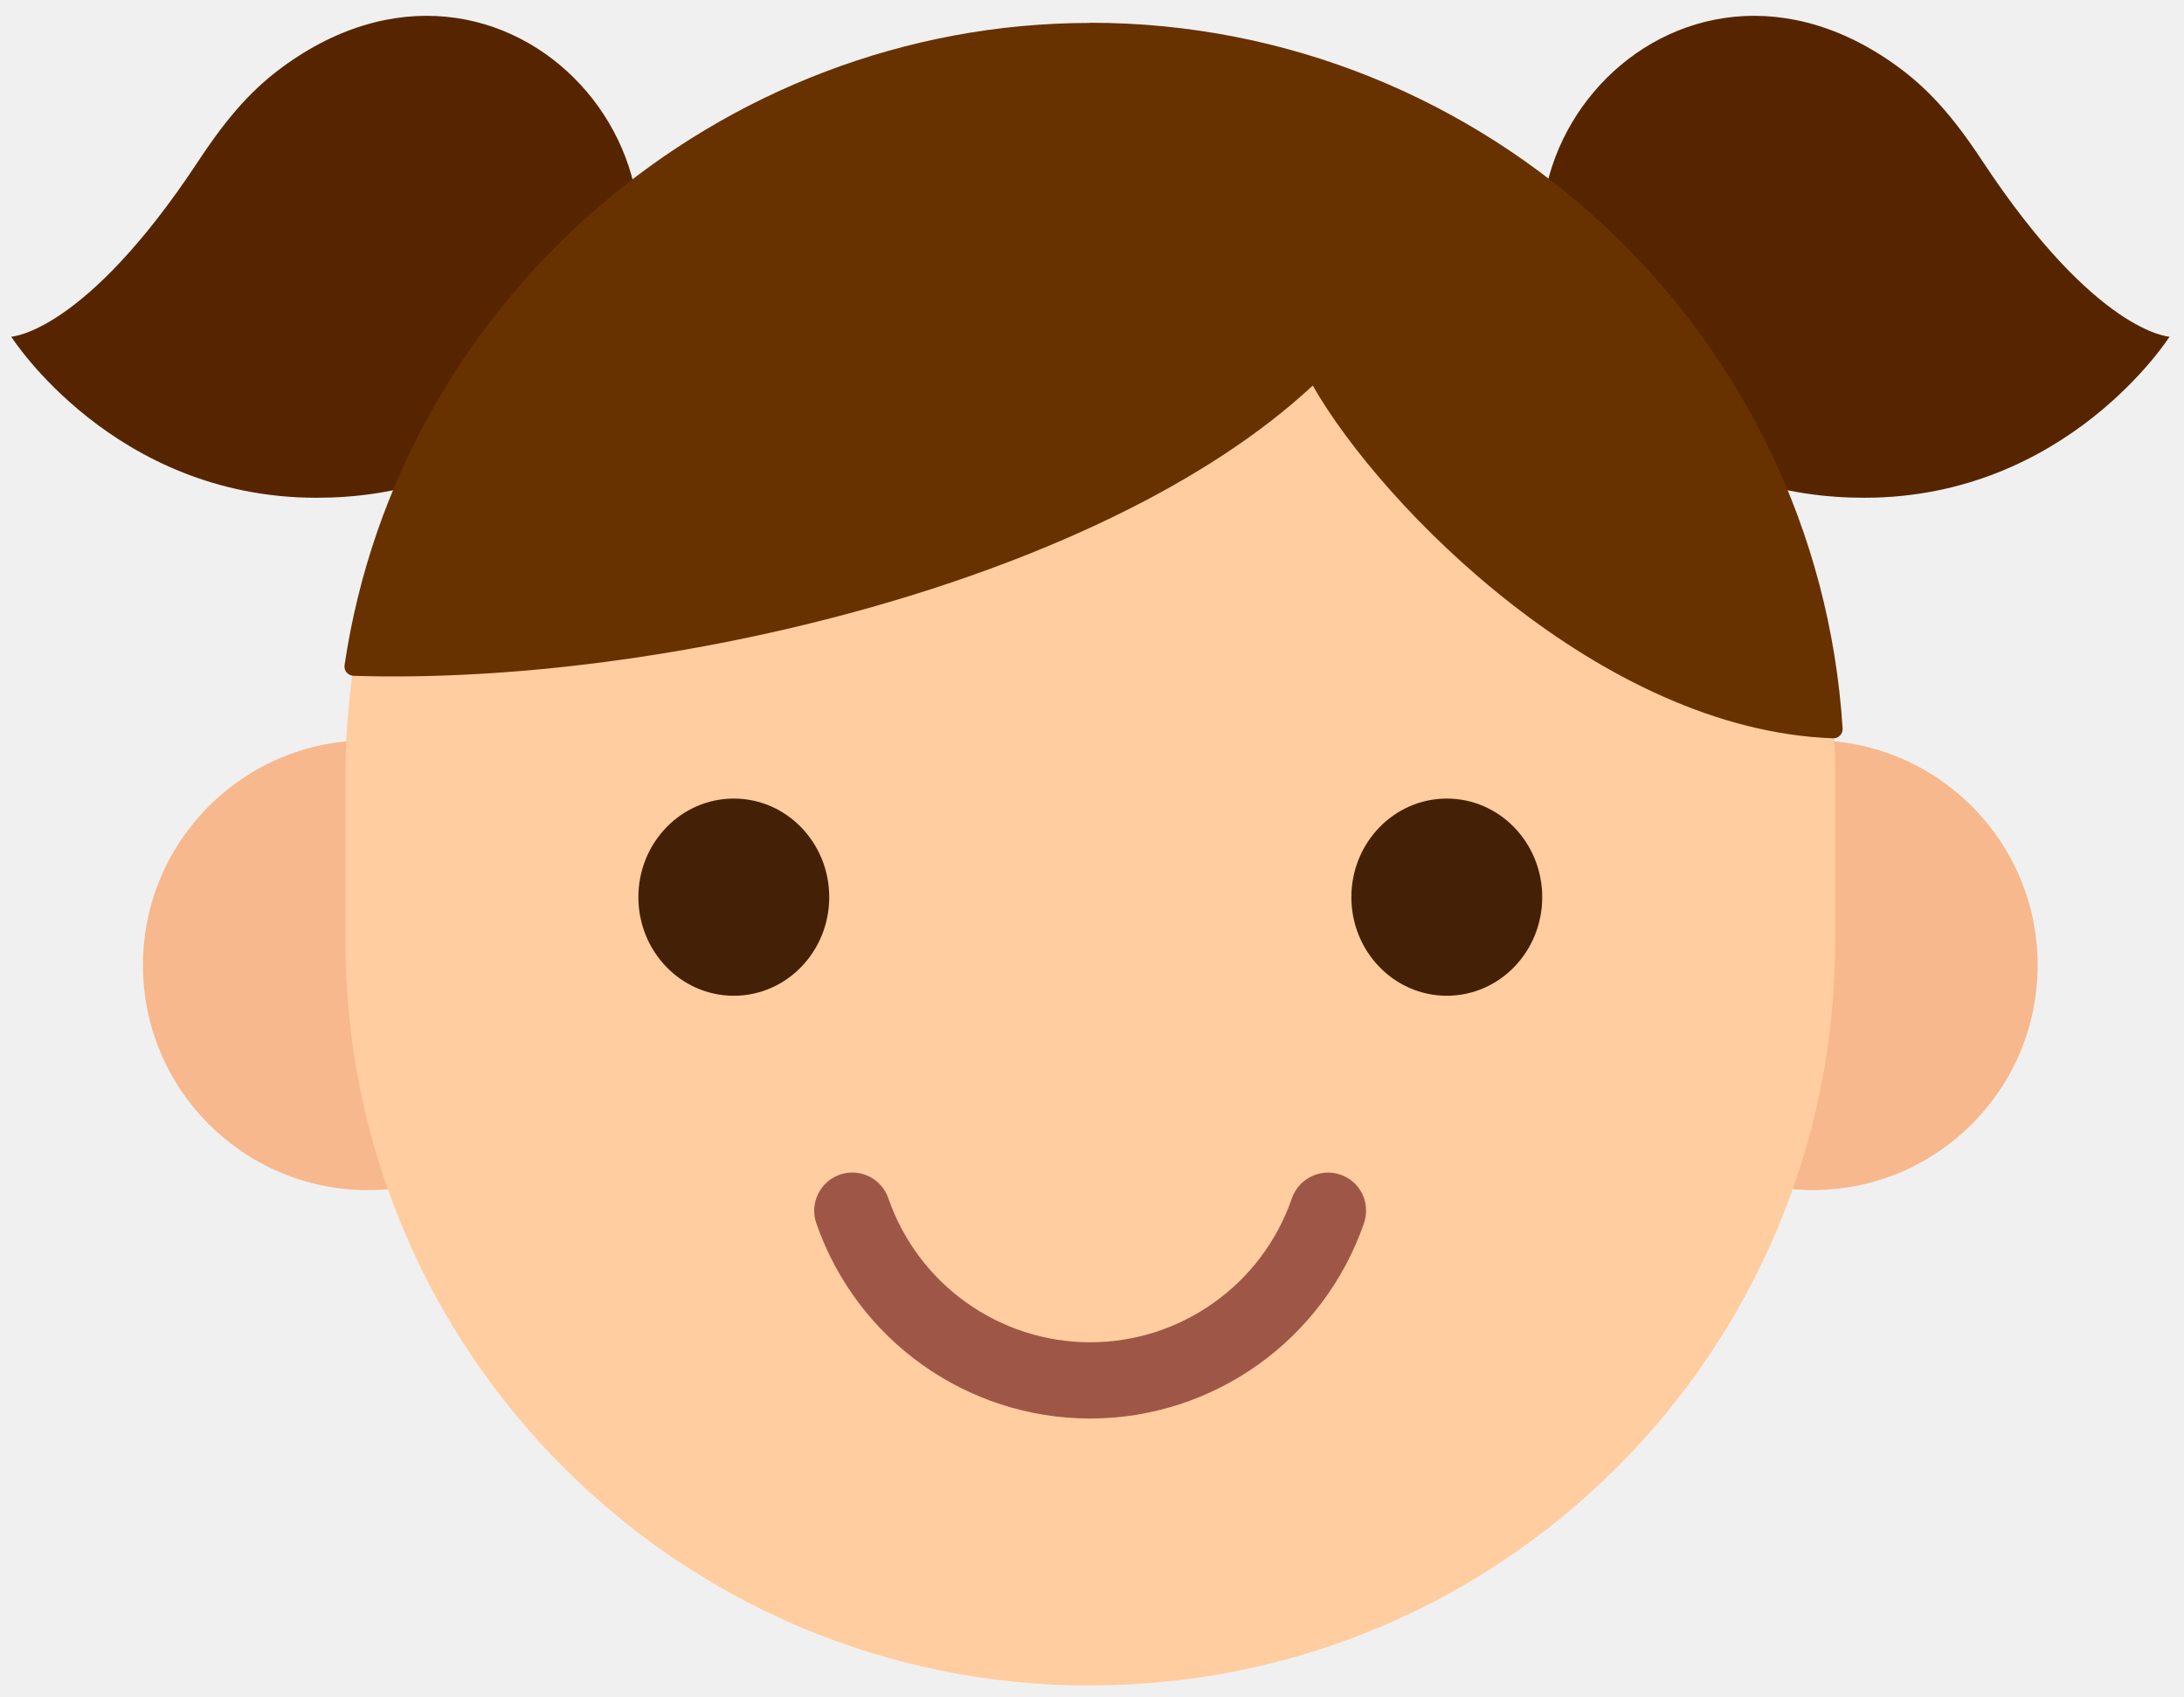
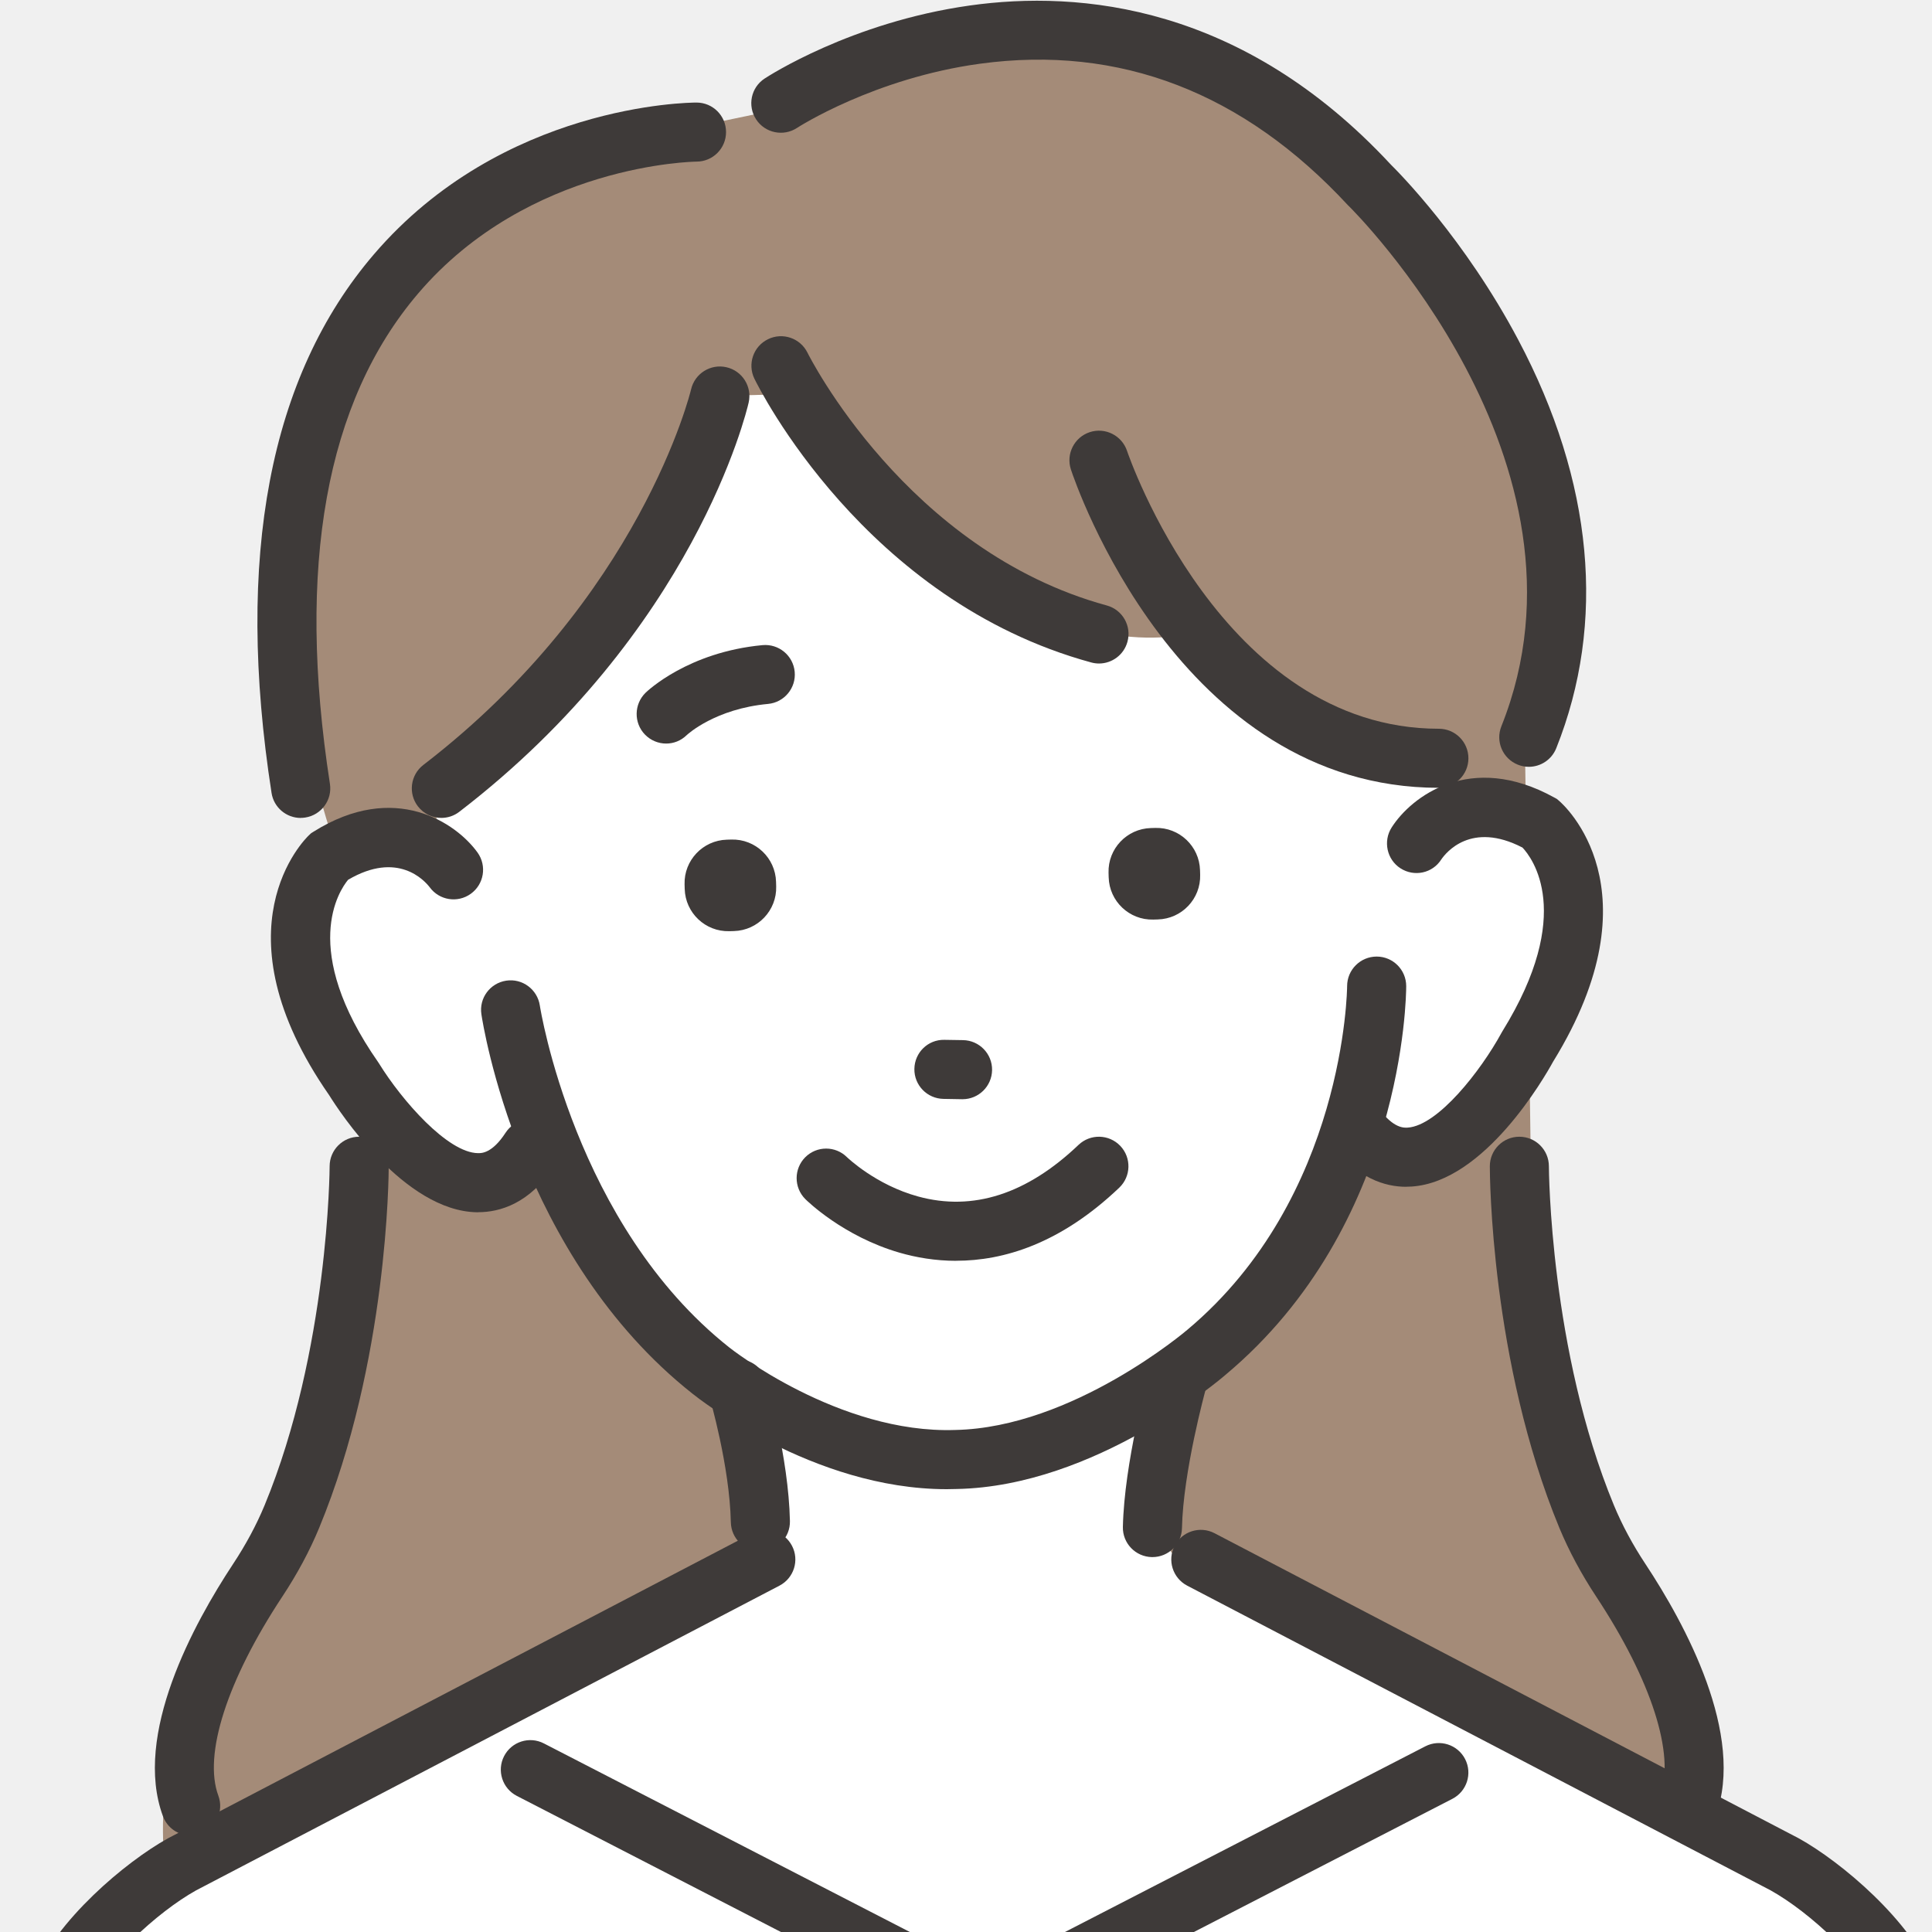
- <svg xmlns="http://www.w3.org/2000/svg" width="130" height="101" viewBox="0 0 130 101" fill="none">
-   <g id="c1-2">
-     <path id="Vector" d="M34.149 23.136C45.139 11.556 30.919 -5.964 17.099 3.786C15.069 5.216 13.569 6.916 11.789 9.616C5.029 19.856 0.669 20.046 0.669 20.046C0.669 20.046 6.749 29.636 18.839 29.636C23.269 29.636 29.099 28.466 34.159 23.136H34.149Z" fill="#562500" />
-     <path id="Vector_2" d="M95.659 23.136C84.669 11.556 98.889 -5.964 112.709 3.786C114.739 5.216 116.239 6.916 118.019 9.616C124.779 19.856 129.139 20.046 129.139 20.046C129.139 20.046 123.059 29.636 110.969 29.636C106.539 29.636 100.709 28.466 95.649 23.136H95.659Z" fill="#562500" />
-     <path id="Vector_3" d="M21.899 70.856C29.294 70.856 35.289 64.861 35.289 57.466C35.289 50.071 29.294 44.076 21.899 44.076C14.504 44.076 8.509 50.071 8.509 57.466C8.509 64.861 14.504 70.856 21.899 70.856Z" fill="#F7B88D" />
-     <path id="Vector_4" d="M107.899 70.856C115.294 70.856 121.289 64.861 121.289 57.466C121.289 50.071 115.294 44.076 107.899 44.076C100.504 44.076 94.509 50.071 94.509 57.466C94.509 64.861 100.504 70.856 107.899 70.856Z" fill="#F7B88D" />
-     <path id="Vector_5" d="M64.899 100.356C40.409 100.356 20.559 80.505 20.559 56.016V46.245C20.559 43.465 20.819 40.736 21.309 38.096C35.379 21.686 45.569 10.685 67.279 10.685C90.529 10.685 96.249 22.055 109.089 42.556C109.189 43.776 109.239 44.995 109.239 46.236V56.005C109.239 80.496 89.389 100.346 64.899 100.346V100.356Z" fill="#FFCD9F" />
-     <path id="Vector_6" d="M49.359 53.415C49.359 56.655 46.819 59.285 43.679 59.285C40.539 59.285 37.999 56.655 37.999 53.415C37.999 50.175 40.539 47.545 43.679 47.545C46.819 47.545 49.359 50.175 49.359 53.415Z" fill="#442106" />
-     <path id="Vector_7" d="M91.799 53.415C91.799 56.655 89.26 59.285 86.12 59.285C82.98 59.285 80.439 56.655 80.439 53.415C80.439 50.175 82.98 47.545 86.12 47.545C89.26 47.545 91.799 50.175 91.799 53.415Z" fill="#442106" />
-     <path id="Vector_8" d="M64.899 84.456C57.549 84.456 50.999 79.786 48.589 72.826C48.179 71.646 48.809 70.346 49.989 69.936C51.179 69.526 52.469 70.156 52.879 71.346C54.649 76.466 59.479 79.916 64.889 79.916C70.299 79.916 75.129 76.476 76.899 71.346C77.309 70.156 78.609 69.536 79.789 69.936C80.979 70.346 81.599 71.636 81.189 72.826C78.789 79.776 72.229 84.456 64.879 84.456H64.899Z" fill="#9E5747" />
-     <path id="Vector_9" d="M64.899 1.365C42.829 1.365 23.739 17.805 20.509 39.605C20.489 39.755 20.529 39.916 20.629 40.035C20.729 40.156 20.879 40.225 21.029 40.236C39.499 40.825 65.699 34.535 78.139 22.956C82.289 30.206 95.349 43.486 109.119 43.956H109.139C109.289 43.956 109.429 43.895 109.529 43.785C109.639 43.675 109.689 43.526 109.679 43.365C108.189 19.805 88.509 1.355 64.889 1.355L64.899 1.365Z" fill="#683100" />
+ <svg xmlns="http://www.w3.org/2000/svg" width="60" height="60" viewBox="0 0 60 60" fill="none">
+   <g id="31" clip-path="url(#clip0_536_47940)">
+     <g id="Clip path group">
+       <mask id="mask0_536_47940" style="mask-type:luminance" maskUnits="userSpaceOnUse" x="-9" y="-5" width="80" height="81">
+         <g id="clippath">
+           <path id="Vector" d="M59.112 63.372C74.685 47.799 74.685 22.55 59.112 6.976C43.538 -8.597 18.289 -8.597 2.716 6.976C-12.858 22.55 -12.858 47.799 2.716 63.372C18.289 78.946 43.538 78.946 59.112 63.372Z" fill="white" />
+         </g>
+       </mask>
+       <g mask="url(#mask0_536_47940)">
+         <g id="Group">
+           <g id="Clip path group_2">
+             <mask id="mask1_536_47940" style="mask-type:luminance" maskUnits="userSpaceOnUse" x="-5" y="-3" width="69" height="80">
+               <g id="clippath_2">
+                 <path id="Vector_2" d="M63.61 -2.175H-4.558V76.243H63.61V-2.175Z" fill="white" />
+               </g>
+             </mask>
+             <g mask="url(#mask1_536_47940)">
+               <g id="Group_2">
+                 <path id="Vector_3" d="M10.39 26.211C10.39 26.211 3.665 8.011 19.756 4.32L24.131 3.406C24.131 3.406 32.91 -3.285 42.63 6.685C42.63 6.685 50.711 12.151 47.358 23.095L47.608 40.906C47.608 40.906 50.148 49.149 52.485 53.751C52.485 53.751 52.35 56.549 52.35 59.141L5.25 58.781C5.25 58.781 4.299 55.039 6.657 50.487C6.657 50.487 10.353 43.827 11.577 35.189L10.39 26.211Z" fill="#A48B78" />
+                 <path id="Vector_4" d="M22.916 43.131L23.782 48.431L7.1 57.142C7.1 57.142 1.975 59.237 1.367 64.741L-3.691 115.475L-1.971 117.473L8.439 119.525L9.461 112.792C9.461 112.792 36.597 115.862 51.747 112.035L53.269 114.365L54.359 121.071L67.38 117.739L59.878 65.136C59.878 65.136 60.109 58.166 52.416 56.089L36.553 48.432L35.788 47.441L37.291 39.126L22.914 43.132L22.916 43.131Z" fill="white" />
+                 <path id="Vector_5" d="M13.68 15.221C13.68 15.221 12.553 24.386 14.088 27.012C14.088 27.012 9.973 24.176 9.343 29.284C9.343 29.284 10.249 38.763 16.667 36.187C16.667 36.187 20.844 46.38 29.713 46.012C29.713 46.012 39.801 45.014 41.877 34.653C41.877 34.653 44.801 38.38 47.613 32.215C47.613 32.215 52.754 24.506 44.914 25.462L45.427 15.972L34.652 8.529L20.168 7.997L13.678 15.218L13.68 15.221Z" fill="white" />
+                 <path id="Vector_6" d="M22.358 12.298C22.358 12.298 17.762 21.159 14.137 23.585L12.904 26.159L11.154 24.483L12.573 14.293C12.573 14.293 16.439 2.641 34.623 5.717L45.473 13.493L45.983 23.583C45.983 23.583 42.056 23.698 37.178 19.621C37.178 19.621 33.572 20.825 29.304 17.032L25.658 12.203L22.358 12.298Z" fill="#A48B78" />
+                 <path id="Vector_7" d="M23.614 48.175C23.116 48.175 22.708 47.777 22.697 47.277C22.661 45.529 22.042 43.412 22.035 43.39C21.893 42.904 22.17 42.394 22.655 42.25C23.141 42.106 23.651 42.383 23.795 42.869C23.823 42.965 24.489 45.24 24.532 47.238C24.543 47.744 24.14 48.163 23.633 48.174C23.627 48.174 23.621 48.174 23.614 48.174V48.175Z" fill="#3E3A39" />
+                 <path id="Vector_8" d="M35.79 48.357C35.79 48.357 35.777 48.357 35.771 48.357C35.264 48.346 34.861 47.928 34.872 47.421C34.915 45.431 35.641 42.788 35.67 42.676C35.805 42.189 36.312 41.902 36.799 42.037C37.287 42.172 37.574 42.676 37.439 43.166C37.433 43.191 36.743 45.701 36.707 47.459C36.696 47.959 36.288 48.357 35.79 48.357Z" fill="#3E3A39" />
+                 <path id="Vector_9" d="M29.4 46.248C25.237 46.248 21.661 43.407 21.507 43.283C16.124 39.028 14.995 31.804 14.95 31.498C14.874 30.996 15.221 30.53 15.723 30.455C16.223 30.38 16.69 30.727 16.765 31.228C16.775 31.296 17.844 38.047 22.653 41.85C22.692 41.881 26.051 44.534 29.667 44.409C33.309 44.335 36.841 41.326 36.877 41.295C41.777 37.188 41.836 30.689 41.836 30.625C41.836 30.118 42.247 29.707 42.754 29.707C43.26 29.707 43.671 30.118 43.671 30.625C43.671 30.926 43.605 38.051 38.065 42.692C37.913 42.824 34.018 46.157 29.717 46.242C29.612 46.245 29.507 46.248 29.402 46.248H29.4Z" fill="#3E3A39" />
+                 <path id="Vector_10" d="M20.688 23.092C20.45 23.092 20.21 22.998 20.03 22.813C19.677 22.449 19.688 21.866 20.05 21.513C20.103 21.461 21.37 20.251 23.681 20.035C24.185 19.989 24.633 20.358 24.68 20.863C24.727 21.367 24.357 21.814 23.852 21.861C22.217 22.013 21.359 22.799 21.323 22.833C21.146 23.006 20.917 23.092 20.688 23.092Z" fill="#3E3A39" />
+                 <path id="Vector_11" d="M29.892 34.137C29.892 34.137 29.883 34.137 29.878 34.137L29.3 34.127C28.793 34.119 28.389 33.702 28.397 33.196C28.404 32.689 28.818 32.282 29.328 32.293L29.907 32.302C30.413 32.31 30.818 32.727 30.81 33.233C30.802 33.735 30.393 34.137 29.892 34.137Z" fill="#3E3A39" />
+                 <path id="Vector_12" d="M35.739 25.716L35.882 25.712C36.626 25.692 37.248 26.281 37.268 27.025L37.272 27.168C37.293 27.912 36.704 28.534 35.96 28.554L35.817 28.558C35.073 28.579 34.451 27.99 34.431 27.246L34.427 27.103C34.406 26.358 34.995 25.737 35.739 25.716Z" fill="#3E3A39" />
+                 <path id="Vector_13" d="M22.574 26.077L22.715 26.073C23.459 26.053 24.081 26.641 24.101 27.386L24.105 27.529C24.126 28.273 23.537 28.895 22.793 28.915L22.65 28.919C21.906 28.939 21.284 28.351 21.264 27.606L21.26 27.464C21.239 26.719 21.828 26.098 22.572 26.077L22.574 26.077Z" fill="#3E3A39" />
+                 <path id="Vector_14" d="M29.697 39.156C29.043 39.156 28.45 39.051 27.942 38.905C26.183 38.397 25.055 37.284 25.008 37.237C24.651 36.878 24.651 36.298 25.008 35.939C25.366 35.581 25.945 35.581 26.303 35.937C26.326 35.957 27.199 36.799 28.513 37.158C30.214 37.624 31.89 37.085 33.494 35.556C33.861 35.206 34.441 35.22 34.791 35.586C35.141 35.953 35.127 36.533 34.761 36.883C32.928 38.631 31.16 39.154 29.697 39.154V39.156Z" fill="#3E3A39" />
+                 <path id="Vector_15" d="M14.852 37.648C14.841 37.648 14.832 37.648 14.821 37.648C12.549 37.62 10.515 34.482 10.225 34.016C6.631 28.847 9.471 26.055 9.595 25.939L9.661 25.877L9.738 25.828C12.261 24.246 14.172 25.56 14.831 26.477C15.125 26.888 15.033 27.462 14.62 27.758C14.211 28.052 13.643 27.961 13.346 27.556C13.189 27.351 12.355 26.413 10.81 27.323C10.54 27.65 9.294 29.475 11.745 32.988L11.774 33.032C12.483 34.179 13.904 35.802 14.845 35.812C14.954 35.815 15.287 35.816 15.699 35.181C15.975 34.756 16.543 34.636 16.968 34.912C17.393 35.188 17.513 35.755 17.237 36.18C16.453 37.388 15.513 37.646 14.852 37.646V37.648Z" fill="#3E3A39" />
+                 <path id="Vector_16" d="M43.673 36.857C43.022 36.857 42.141 36.603 41.349 35.52C41.05 35.11 41.139 34.536 41.548 34.237C41.957 33.937 42.531 34.027 42.831 34.436C43.278 35.049 43.61 35.026 43.718 35.019C44.656 34.957 45.987 33.258 46.632 32.073L46.658 32.028C48.924 28.366 47.574 26.631 47.282 26.322C45.684 25.494 44.902 26.483 44.759 26.693C44.487 27.12 43.922 27.24 43.496 26.968C43.069 26.695 42.947 26.122 43.22 25.696C43.827 24.744 45.664 23.327 48.27 24.768L48.35 24.812L48.419 24.871C48.548 24.981 51.536 27.612 48.233 32.971C47.969 33.453 46.111 36.697 43.844 36.849C43.789 36.852 43.732 36.855 43.674 36.855L43.673 36.857Z" fill="#3E3A39" />
+                 <path id="Vector_17" d="M34.13 20.606C34.05 20.606 33.968 20.595 33.888 20.573C26.851 18.654 23.565 12.04 23.428 11.76C23.207 11.303 23.397 10.755 23.852 10.534C24.306 10.312 24.855 10.501 25.078 10.955C25.108 11.017 28.154 17.107 34.371 18.803C34.861 18.936 35.149 19.441 35.014 19.931C34.903 20.338 34.533 20.606 34.13 20.606Z" fill="#3E3A39" />
+                 <path id="Vector_18" d="M44.684 24.466C36.607 24.466 33.39 14.983 33.258 14.58C33.1 14.099 33.362 13.58 33.843 13.421C34.324 13.263 34.842 13.525 35.002 14.005C35.03 14.091 37.942 22.632 44.686 22.632C45.192 22.632 45.603 23.043 45.603 23.549C45.603 24.056 45.192 24.466 44.686 24.466H44.684Z" fill="#3E3A39" />
+                 <path id="Vector_19" d="M13.707 25.401C13.431 25.401 13.16 25.277 12.979 25.042C12.67 24.641 12.746 24.064 13.147 23.756C19.893 18.573 21.448 12.156 21.462 12.092C21.577 11.6 22.067 11.291 22.561 11.405C23.054 11.518 23.363 12.009 23.25 12.503C23.184 12.79 21.559 19.606 14.264 25.211C14.097 25.34 13.9 25.401 13.705 25.401H13.707Z" fill="#3E3A39" />
+                 <path id="Vector_20" d="M9.338 25.402C8.893 25.402 8.502 25.077 8.433 24.624C7.298 17.312 8.367 11.686 11.608 7.903C15.604 3.239 21.386 3.185 21.631 3.185C22.137 3.185 22.548 3.595 22.548 4.102C22.548 4.608 22.139 5.018 21.633 5.019C21.581 5.019 16.419 5.088 12.985 9.115C10.12 12.472 9.2 17.596 10.246 24.342C10.324 24.842 9.981 25.311 9.481 25.389C9.434 25.397 9.385 25.4 9.339 25.4L9.338 25.402Z" fill="#3E3A39" />
+                 <path id="Vector_21" d="M47.478 23.814C47.365 23.814 47.249 23.793 47.138 23.748C46.667 23.559 46.438 23.026 46.627 22.554C49.91 14.341 41.979 6.489 41.899 6.41L41.864 6.376C38.616 2.868 34.772 1.39 30.44 1.978C27.147 2.426 24.776 3.956 24.753 3.972C24.33 4.25 23.76 4.132 23.483 3.709C23.205 3.285 23.321 2.718 23.745 2.44C23.853 2.37 26.432 0.69 30.117 0.171C33.543 -0.312 38.592 0.154 43.196 5.114C43.429 5.344 45.49 7.417 47.153 10.558C49.482 14.954 49.888 19.338 48.331 23.236C48.187 23.596 47.843 23.814 47.478 23.814Z" fill="#3E3A39" />
+                 <path id="Vector_22" d="M5.922 57.004C5.549 57.004 5.199 56.776 5.061 56.406C4.124 53.876 6.021 50.414 7.236 48.575C7.636 47.97 7.965 47.356 8.216 46.751C10.209 41.931 10.237 36.276 10.237 36.219C10.237 35.713 10.648 35.302 11.154 35.302C11.661 35.302 12.072 35.713 12.072 36.219C12.072 36.464 12.047 42.287 9.911 47.452C9.616 48.166 9.23 48.884 8.766 49.586C7.051 52.183 6.309 54.494 6.781 55.767C6.957 56.242 6.715 56.771 6.24 56.946C6.135 56.986 6.027 57.004 5.922 57.004Z" fill="#3E3A39" />
+                 <path id="Vector_23" d="M52.417 57.004C52.311 57.004 52.204 56.986 52.099 56.946C51.624 56.771 51.382 56.242 51.558 55.767C52.03 54.494 51.288 52.183 49.573 49.586C49.109 48.884 48.725 48.166 48.428 47.452C46.293 42.287 46.268 36.465 46.268 36.219C46.268 35.713 46.678 35.302 47.185 35.302C47.691 35.302 48.102 35.713 48.102 36.219C48.102 36.297 48.133 41.939 50.123 46.751C50.374 47.356 50.703 47.971 51.103 48.575C52.319 50.414 54.216 53.876 53.278 56.406C53.14 56.776 52.791 57.004 52.417 57.004Z" fill="#3E3A39" />
+                 <path id="Vector_24" d="M30.665 63.19C30.521 63.19 30.377 63.156 30.245 63.088L16.05 55.773C15.6 55.541 15.423 54.988 15.655 54.538C15.887 54.088 16.44 53.911 16.89 54.143L30.665 61.241L44.264 54.234C44.715 54.002 45.268 54.179 45.5 54.629C45.732 55.079 45.555 55.632 45.105 55.864L31.085 63.088C30.954 63.156 30.809 63.19 30.665 63.19Z" fill="#3E3A39" />
+                 <path id="Vector_25" d="M62.49 83.994C62.039 83.994 61.647 83.662 61.583 83.202C60.904 78.288 58.84 63.336 58.348 62.099C57.887 60.943 56.207 59.384 54.983 58.704L36.868 49.243C36.419 49.007 36.245 48.454 36.479 48.004C36.714 47.555 37.267 47.381 37.718 47.615L55.864 57.092C57.178 57.82 59.345 59.643 60.052 61.418C60.461 62.444 61.432 68.681 63.401 82.95C63.47 83.452 63.121 83.914 62.617 83.985C62.575 83.991 62.533 83.994 62.49 83.994Z" fill="#3E3A39" />
+                 <path id="Vector_26" d="M-0.307 82.453C-0.335 82.453 -0.362 82.453 -0.39 82.45C-0.895 82.404 -1.266 81.957 -1.221 81.454C0.008 67.869 0.617 62.439 1.023 61.42C1.73 59.645 3.899 57.821 5.211 57.094L5.231 57.083L23.358 47.617C23.808 47.382 24.361 47.556 24.596 48.006C24.831 48.454 24.657 49.009 24.207 49.244L6.092 58.706C4.868 59.388 3.188 60.946 2.727 62.1C2.266 63.284 1.061 76.604 0.607 81.62C0.565 82.097 0.164 82.455 -0.305 82.455L-0.307 82.453Z" fill="#3E3A39" />
+               </g>
+             </g>
+           </g>
+         </g>
+       </g>
+     </g>
  </g>
+   <defs>
+     <clipPath id="clip0_536_47940">
+       <rect width="79.756" height="90.36" fill="white" transform="translate(-8.96289 -4.7041)" />
+     </clipPath>
+   </defs>
</svg>
